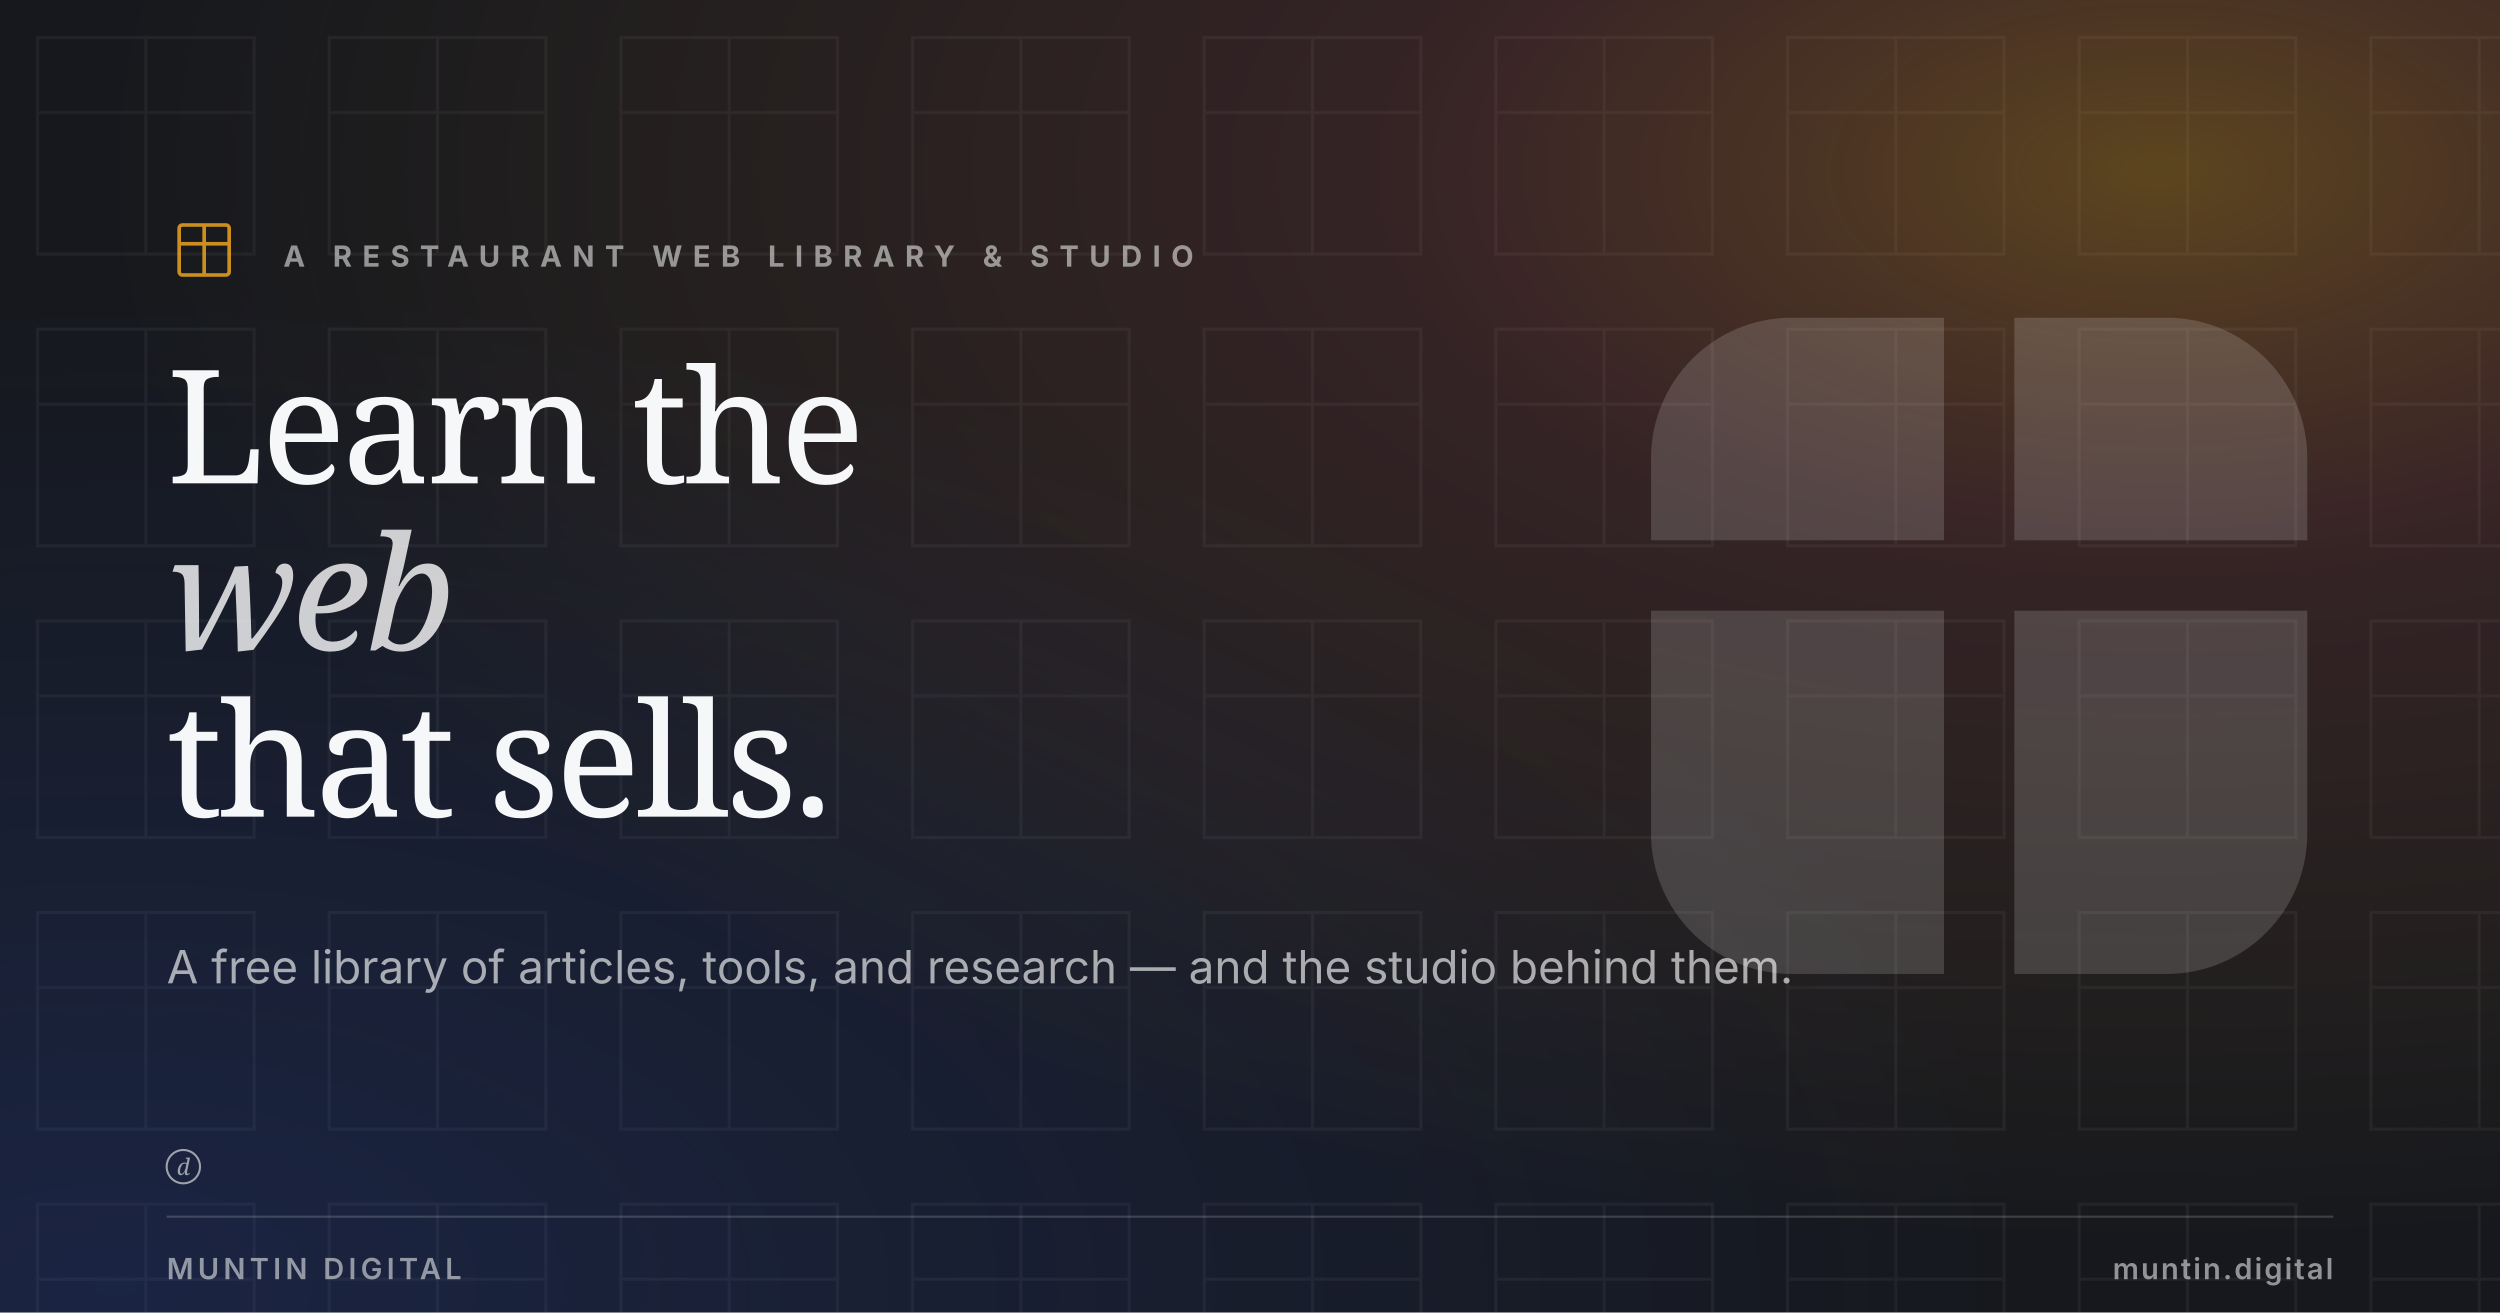
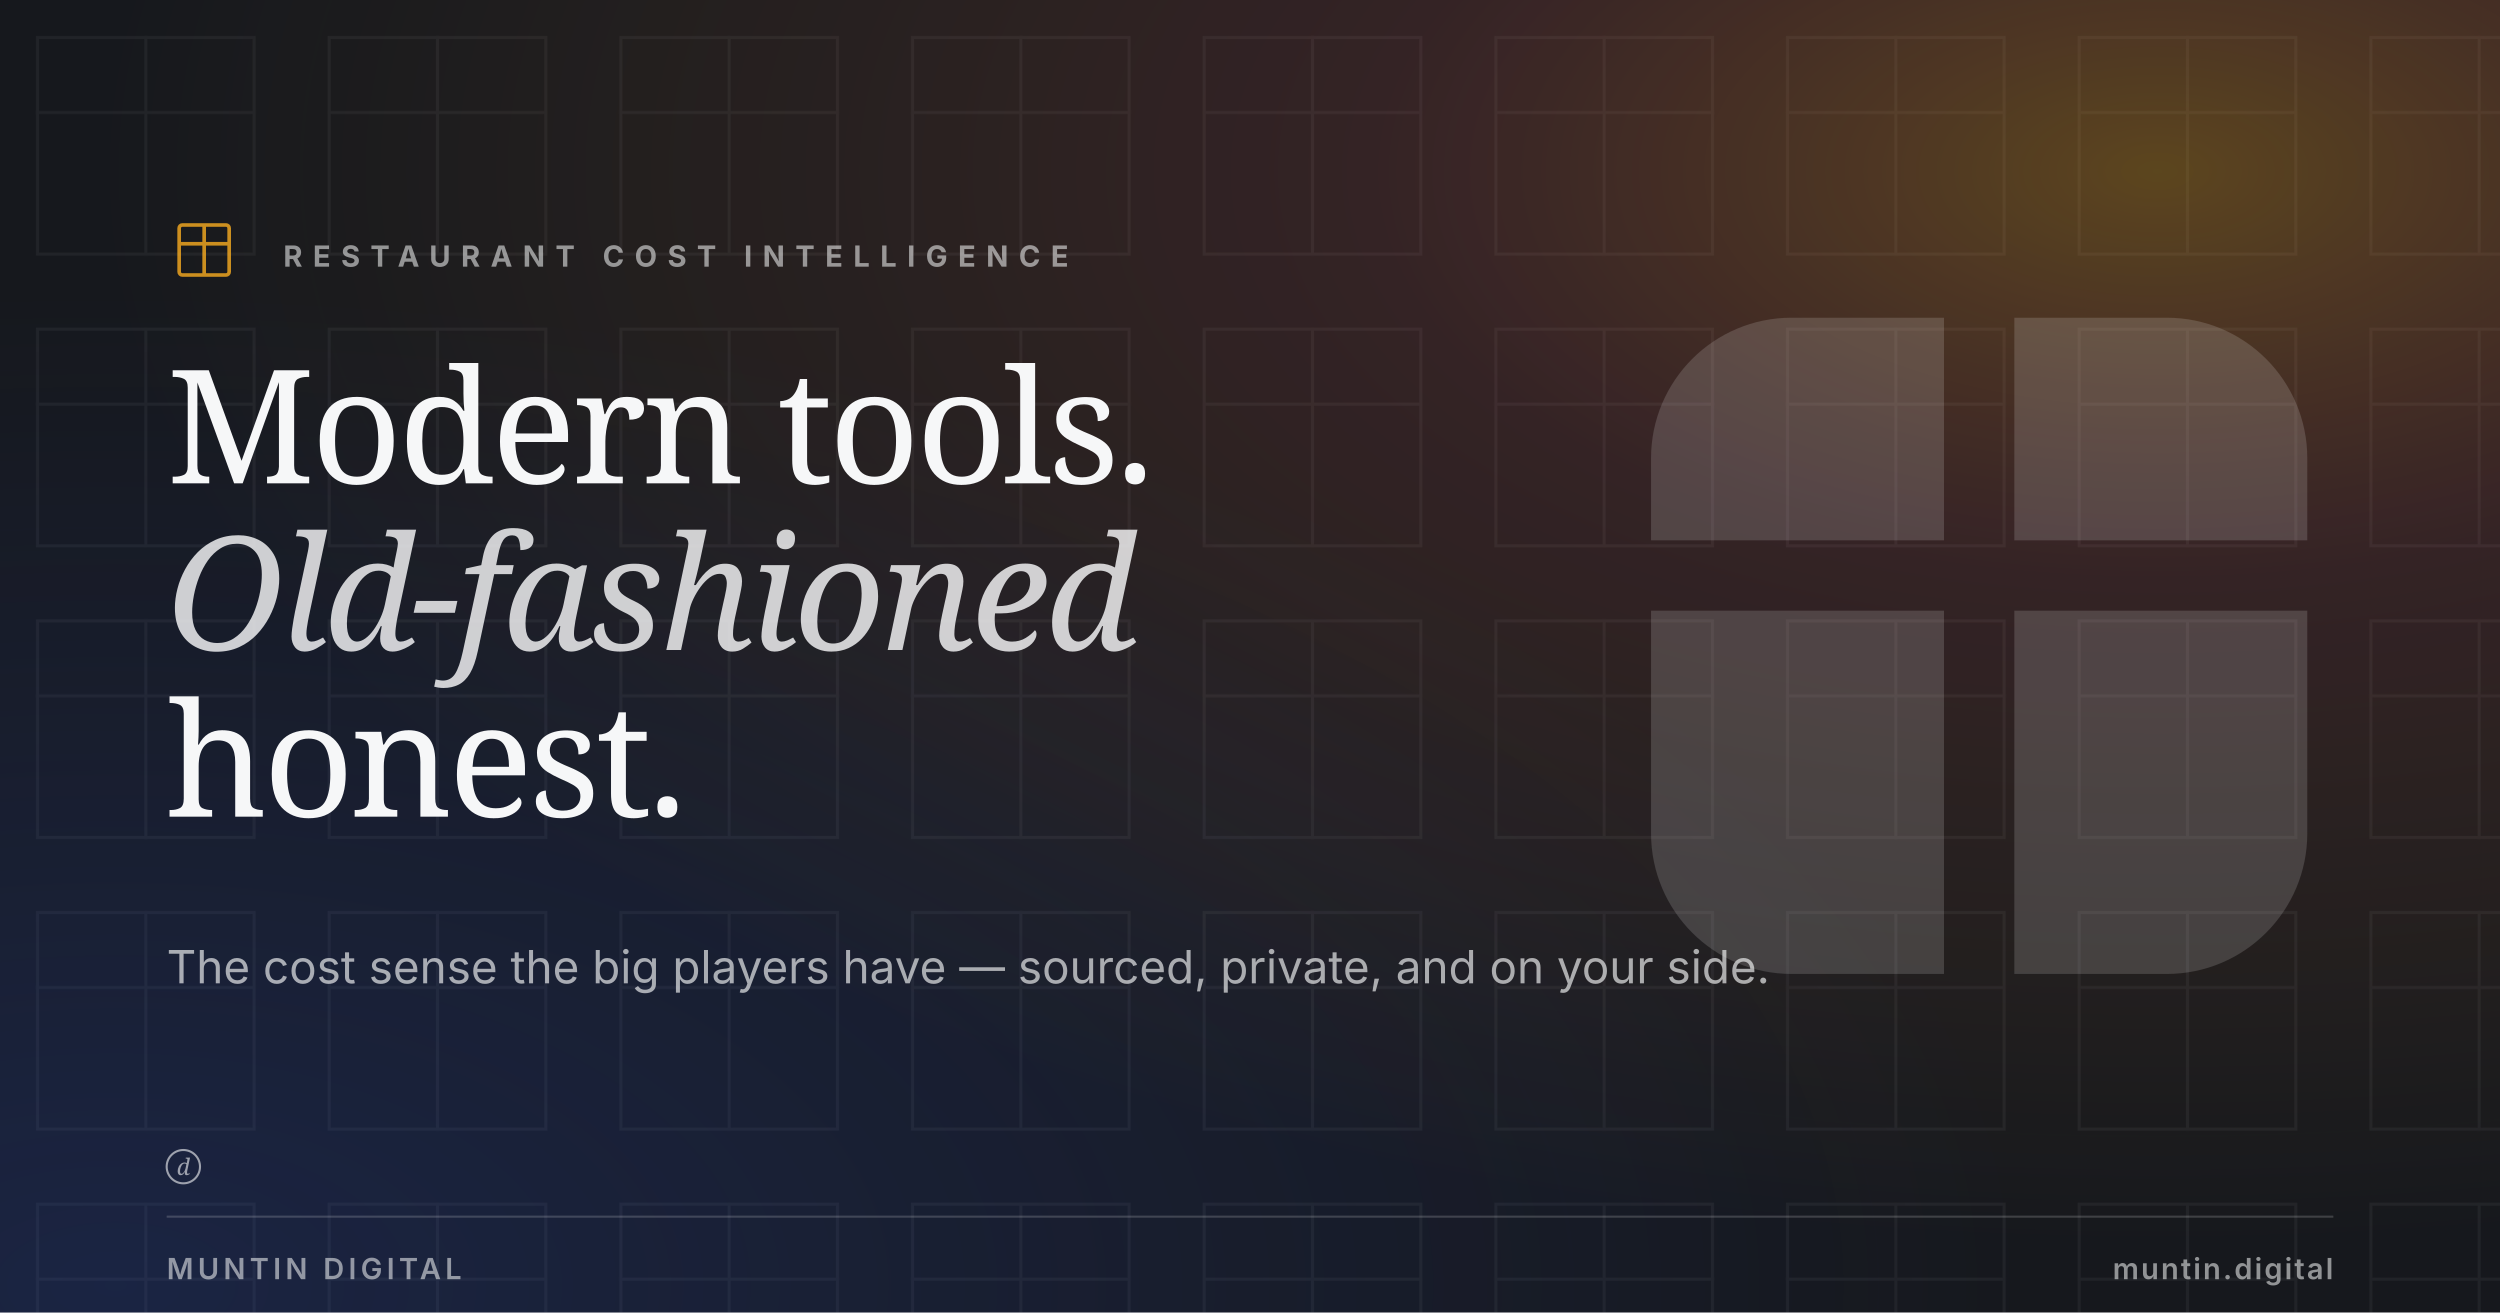
<svg xmlns="http://www.w3.org/2000/svg" viewBox="0 0 1200 630" width="1200" height="630">
  <rect width="1200" height="630" fill="#16181D" />
  <defs>
    <pattern id="muntinField" x="0" y="0" width="140" height="140" patternUnits="userSpaceOnUse">
      <g transform="translate(18, 18)" fill="none" stroke="#F6F7F8" stroke-width="1.5" stroke-linecap="square" stroke-linejoin="miter">
        <rect x="0" y="0" width="104" height="104" />
        <line x1="52" y1="0" x2="52" y2="104" />
        <line x1="0" y1="36" x2="104" y2="36" />
      </g>
    </pattern>
  </defs>
  <rect width="1200" height="630" fill="url(#muntinField)" opacity="0.05" />
  <defs>
    <radialGradient id="ghWarm" cx="86%" cy="13%" r="82%">
      <stop offset="0%" stop-color="#FFB020" stop-opacity="0.3" />
      <stop offset="38%" stop-color="#FF6B5C" stop-opacity="0.13" />
      <stop offset="100%" stop-color="#FFB020" stop-opacity="0" />
    </radialGradient>
    <radialGradient id="ghCast" cx="5%" cy="98%" r="76%">
      <stop offset="0%" stop-color="#2A50C8" stop-opacity="0.22" />
      <stop offset="100%" stop-color="#2A50C8" stop-opacity="0" />
    </radialGradient>
  </defs>
  <rect width="1200" height="630" fill="url(#ghCast)" />
  <rect width="1200" height="630" fill="url(#ghWarm)" />
  <g transform="translate(770, 130) scale(11.25)" fill="#F6F7F8" opacity="0.16">
    <path d="M8 2 H14.5 V11.5 H2 V8 A6 6 0 0 1 8 2 Z" />
    <path d="M17.5 2 H24 A6 6 0 0 1 30 8 V11.5 H17.5 V2 Z" />
    <path d="M2 14.5 H14.5 V30 H8 A6 6 0 0 1 2 24 V14.5 Z" />
    <path d="M17.5 14.5 H30 V24 A6 6 0 0 1 24 30 H17.5 V14.5 Z" />
  </g>
  <g transform="translate(80, 102) scale(1.5)" fill="none" stroke="#FFB020" stroke-width="1.167" stroke-linecap="round" stroke-linejoin="round" color="#FFB020" opacity="0.78">
    <rect x="4" y="4" width="16" height="16" rx="1" />
    <line x1="12" y1="4.5" x2="12" y2="19.5" />
    <line x1="4.5" y1="10" x2="19.5" y2="10" />
  </g>
-   <text x="136" y="128" font-family="Inter, Arial, sans-serif" font-size="14" font-weight="700" letter-spacing="5" fill="#F6F7F8" opacity="0.55">A RESTAURANT WEB LIBRARY &amp; STUDIO</text>
-   <text x="80" y="232" font-family="Fraunces, Georgia, serif" font-size="76" font-weight="500" letter-spacing="-2" fill="#F6F7F8">Learn the</text>
-   <text x="80" y="312" font-family="Fraunces, Georgia, serif" font-style="italic" font-size="76" font-weight="400" letter-spacing="-2" fill="#F6F7F8" opacity="0.82">web</text>
-   <text x="80" y="392" font-family="Fraunces, Georgia, serif" font-size="76" font-weight="500" letter-spacing="-2" fill="#F6F7F8">that sells.</text>
+   <text x="136" y="128" font-family="Inter, Arial, sans-serif" font-size="14" font-weight="700" letter-spacing="5" fill="#F6F7F8" opacity="0.55">RESTAURANT COST INTELLIGENCE</text>
+   <text x="80" y="232" font-family="Fraunces, Georgia, serif" font-size="76" font-weight="500" letter-spacing="-2" fill="#F6F7F8">Modern tools.</text>
+   <text x="80" y="312" font-family="Fraunces, Georgia, serif" font-style="italic" font-size="76" font-weight="400" letter-spacing="-2" fill="#F6F7F8" opacity="0.82">Old-fashioned</text>
+   <text x="80" y="392" font-family="Fraunces, Georgia, serif" font-size="76" font-weight="500" letter-spacing="-2" fill="#F6F7F8">honest.</text>
  <text x="80" y="472" font-family="Inter, Arial, sans-serif" font-size="22" font-weight="400" fill="#F6F7F8" opacity="0.65">
-     <tspan x="80" dy="0">A free library of articles, tools, and research — and the studio behind them.</tspan>
+     <tspan x="80" dy="0">The cost sense the big players have — sourced, private, and on your side.</tspan>
  </text>
  <g transform="translate(80, 552)" fill="#F6F7F8" opacity="0.6">
    <circle cx="8" cy="8" r="8" fill="none" stroke="#F6F7F8" stroke-width="1" />
    <text x="8" y="12" text-anchor="middle" font-family="Fraunces, Georgia, serif" font-style="italic" font-size="11" font-weight="500" fill="#F6F7F8">d</text>
  </g>
  <line x1="80" y1="584" x2="1120" y2="584" stroke="rgba(246,247,248,0.18)" stroke-width="1" />
  <text x="80" y="614" font-family="Inter, Arial, sans-serif" font-size="14" font-weight="600" letter-spacing="2" fill="rgba(246,247,248,0.55)">MUNTIN DIGITAL</text>
  <text x="1120" y="614" text-anchor="end" font-family="Inter, Arial, sans-serif" font-size="14" font-weight="600" letter-spacing="1" fill="rgba(246,247,248,0.55)">muntin.digital</text>
</svg>
